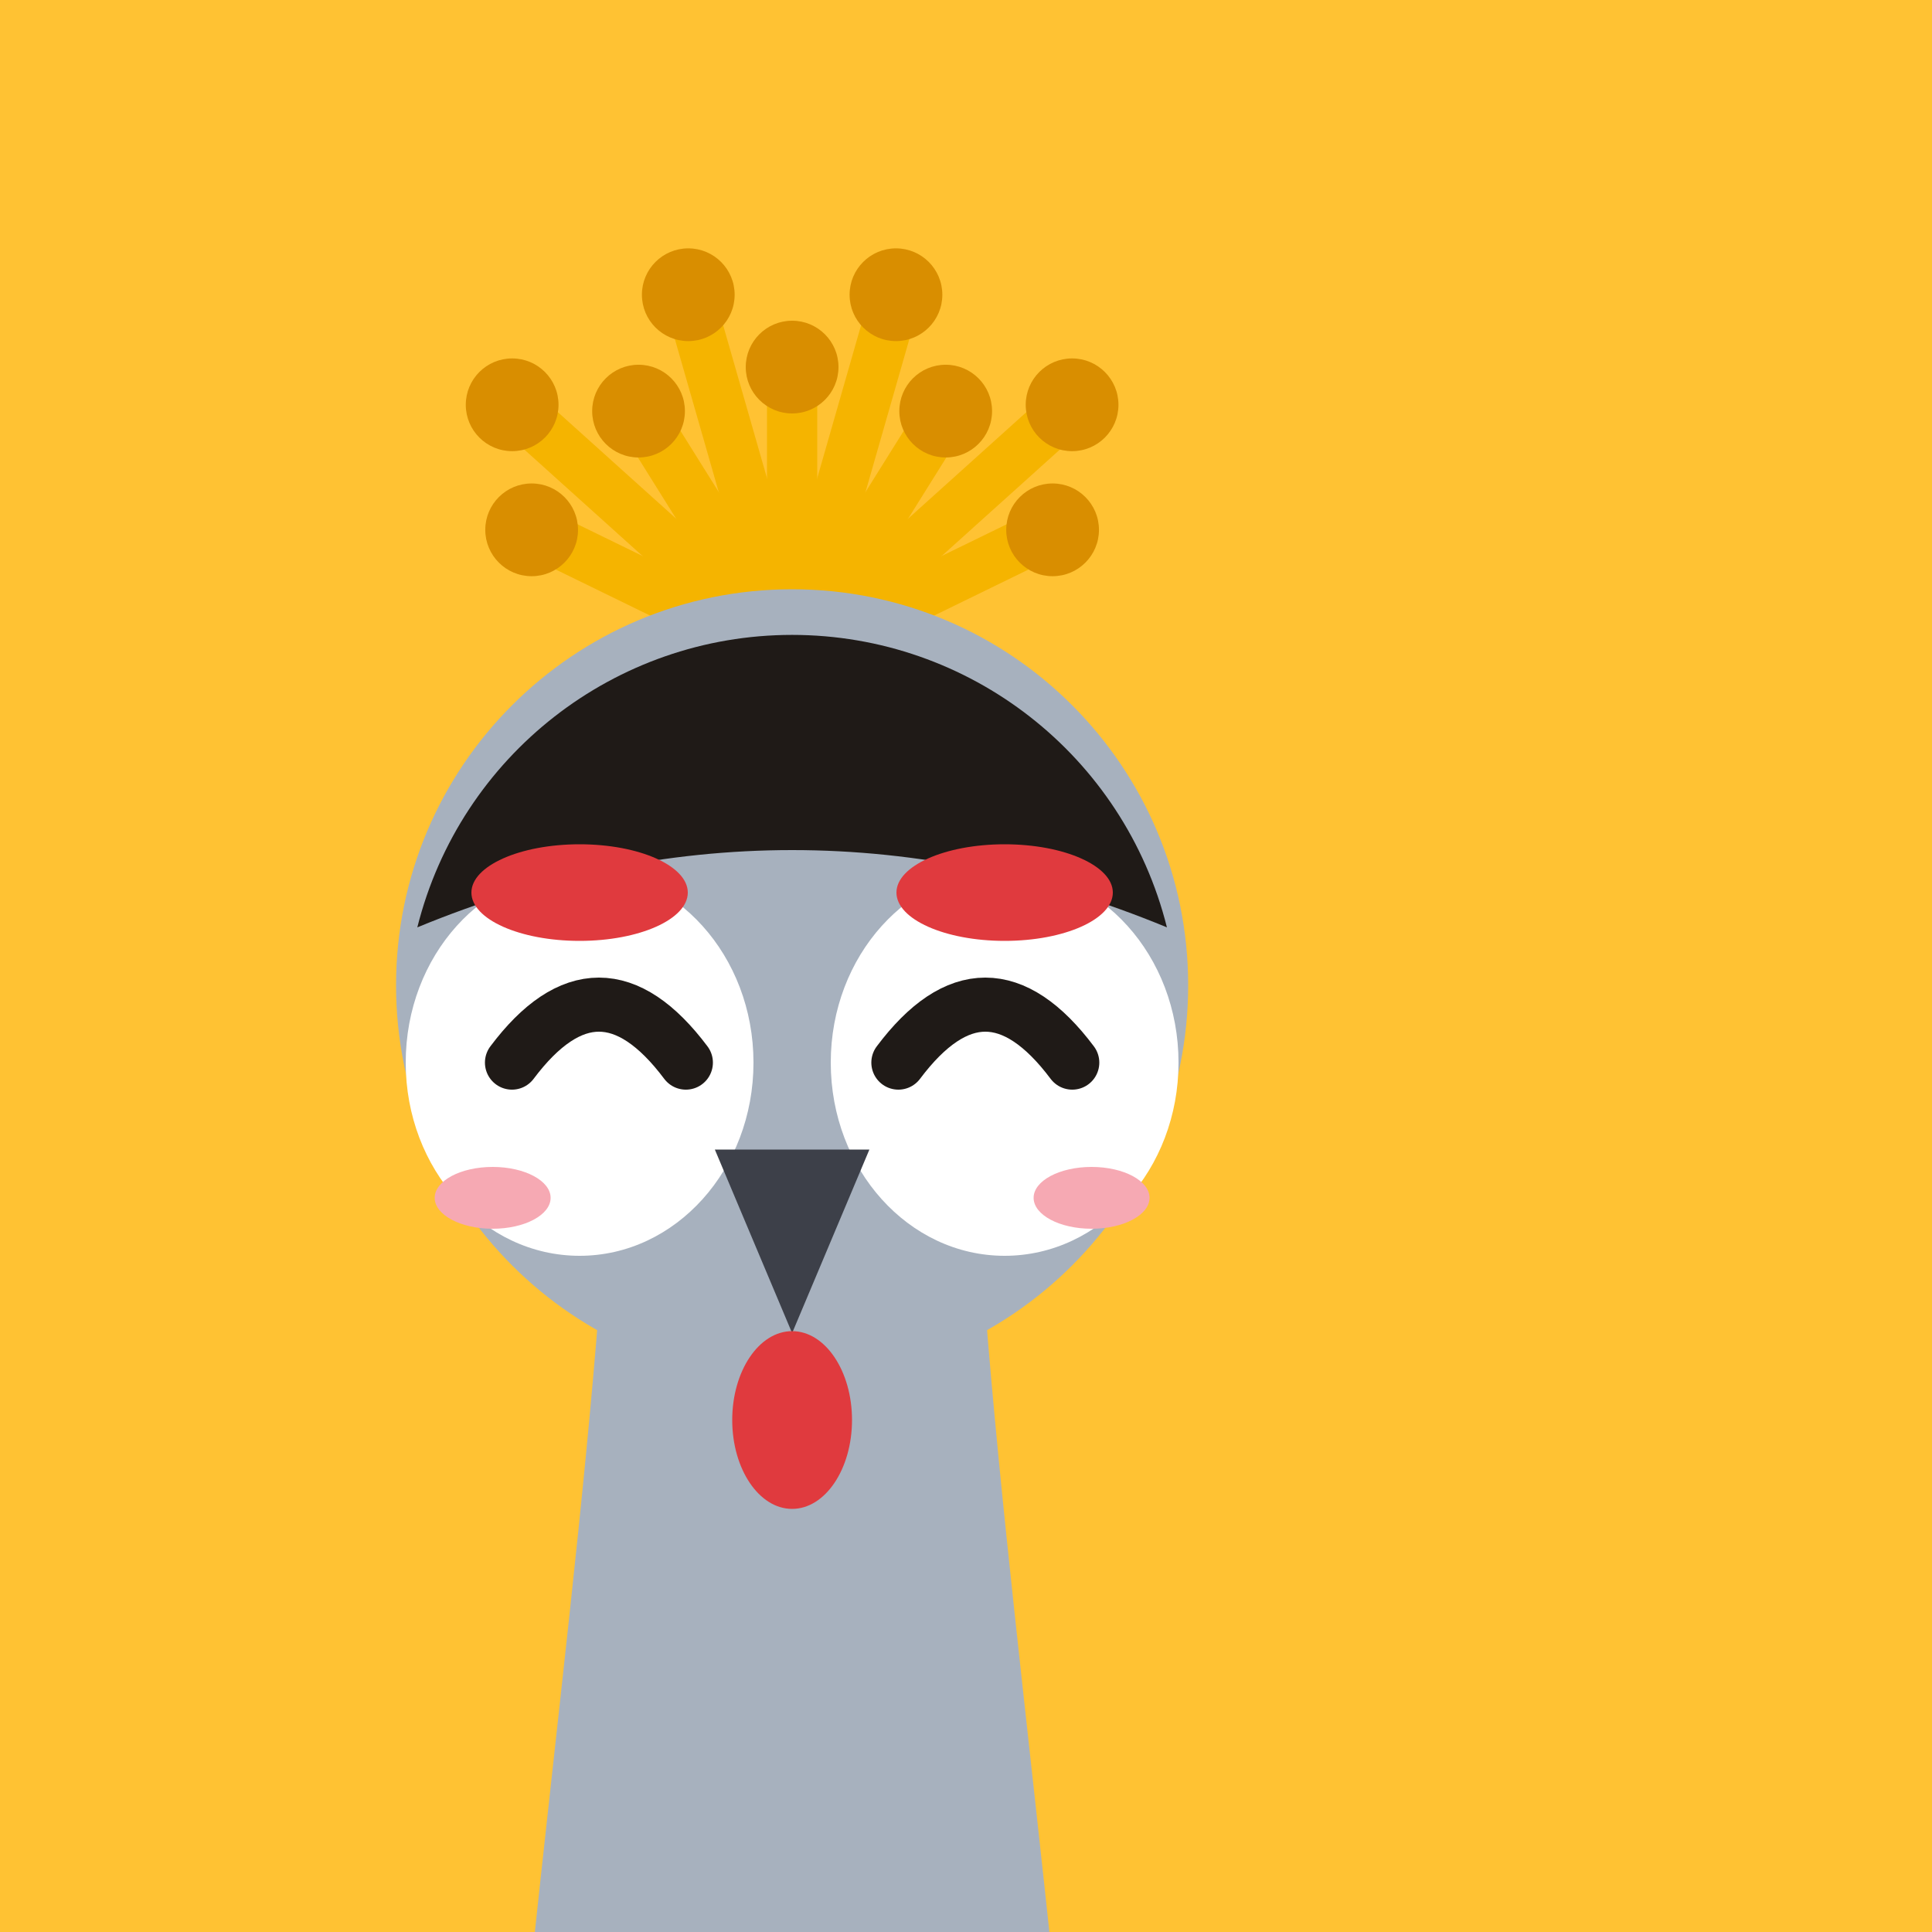
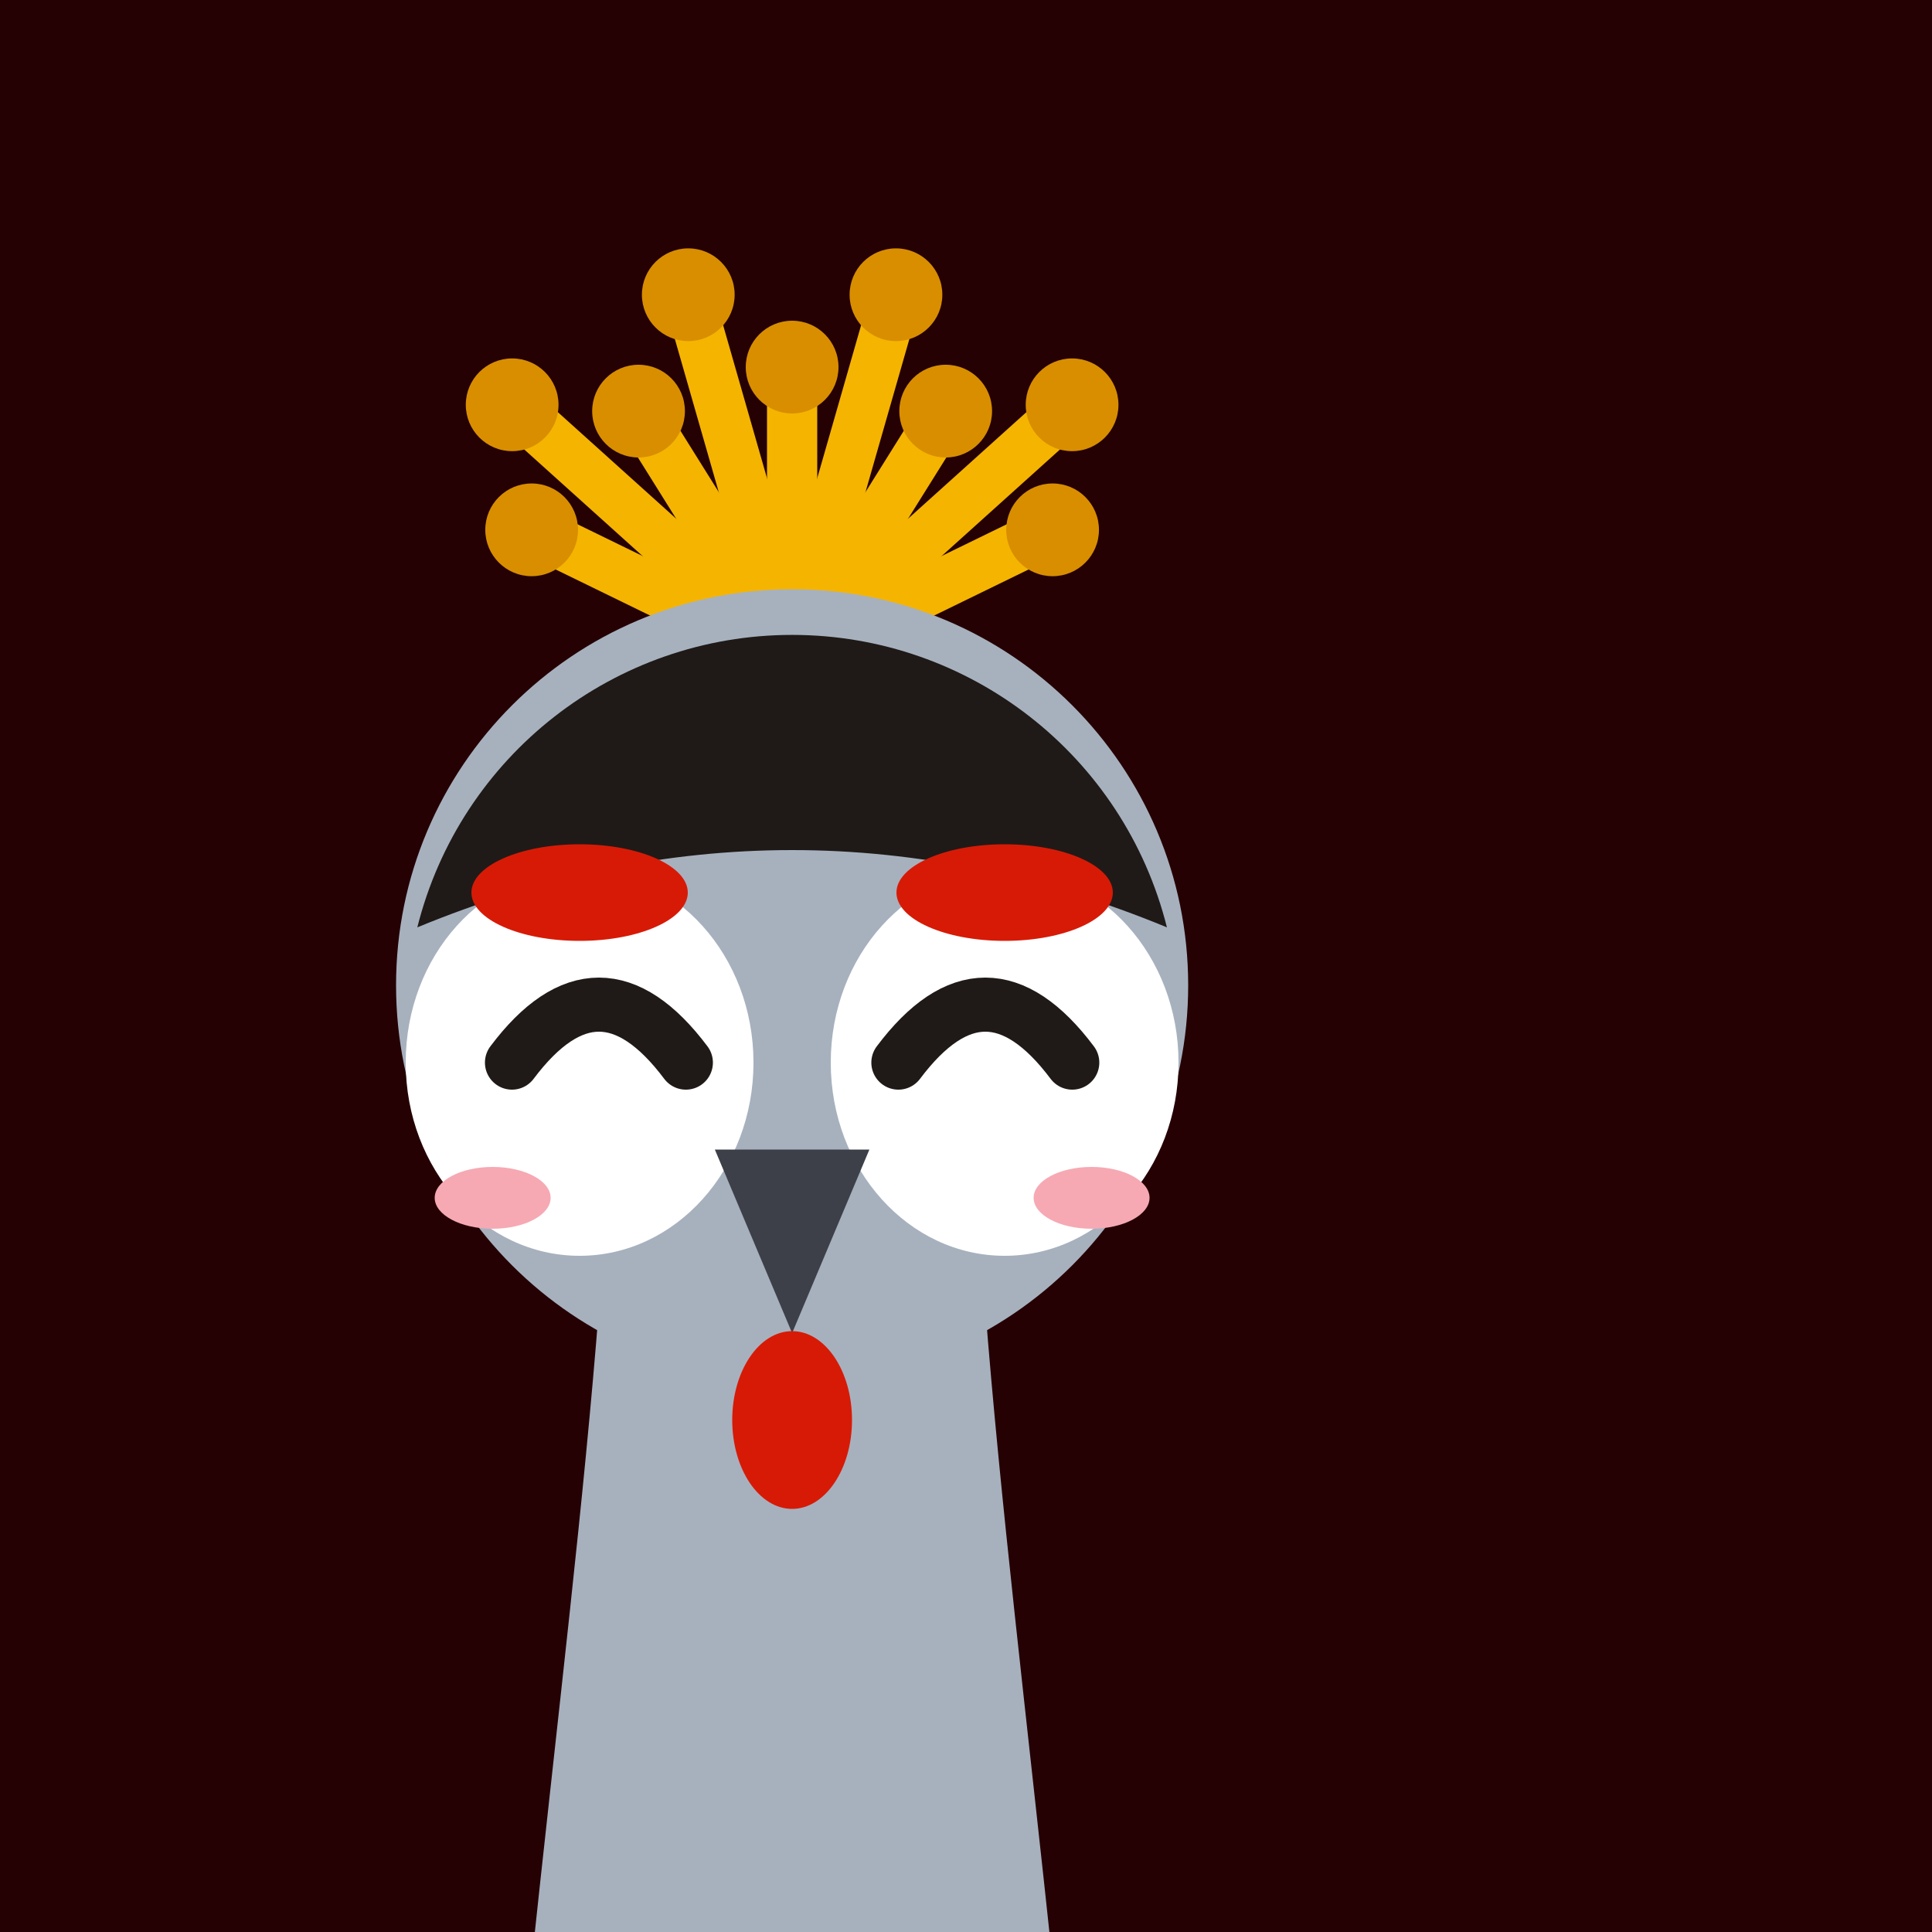
<svg xmlns="http://www.w3.org/2000/svg" width="1024" height="1024" viewBox="19 0 100 100">
-   <rect x="-100" y="-100" width="400" height="400" fill="#FFC233" />
+   <rect x="-100" y="-100" width="400" height="400" fill="#250104" />
  <line x1="60" y1="34" x2="46.518" y2="27.424" stroke="#F5B400" stroke-width="2.6" stroke-linecap="round" />
  <circle cx="46.518" cy="27.424" r="2.4" fill="#D98E00" />
  <line x1="60" y1="34" x2="45.509" y2="20.952" stroke="#F5B400" stroke-width="2.6" stroke-linecap="round" />
  <circle cx="45.509" cy="20.952" r="2.4" fill="#D98E00" />
  <line x1="60" y1="34" x2="52.051" y2="21.279" stroke="#F5B400" stroke-width="2.6" stroke-linecap="round" />
  <circle cx="52.051" cy="21.279" r="2.4" fill="#D98E00" />
  <line x1="60" y1="34" x2="54.625" y2="15.255" stroke="#F5B400" stroke-width="2.6" stroke-linecap="round" />
  <circle cx="54.625" cy="15.255" r="2.4" fill="#D98E00" />
  <line x1="60" y1="34" x2="60" y2="19" stroke="#F5B400" stroke-width="2.6" stroke-linecap="round" />
  <circle cx="60" cy="19" r="2.4" fill="#D98E00" />
  <line x1="60" y1="34" x2="65.375" y2="15.255" stroke="#F5B400" stroke-width="2.6" stroke-linecap="round" />
  <circle cx="65.375" cy="15.255" r="2.4" fill="#D98E00" />
  <line x1="60" y1="34" x2="67.949" y2="21.279" stroke="#F5B400" stroke-width="2.6" stroke-linecap="round" />
  <circle cx="67.949" cy="21.279" r="2.4" fill="#D98E00" />
  <line x1="60" y1="34" x2="74.491" y2="20.952" stroke="#F5B400" stroke-width="2.6" stroke-linecap="round" />
  <circle cx="74.491" cy="20.952" r="2.4" fill="#D98E00" />
  <line x1="60" y1="34" x2="73.482" y2="27.424" stroke="#F5B400" stroke-width="2.6" stroke-linecap="round" />
  <circle cx="73.482" cy="27.424" r="2.4" fill="#D98E00" />
  <path d="M50.5 60 C49.5 80 46 100 43 140 L77 140 C74 100 70.5 80 69.5 60 Z" fill="#A7B1BE" />
  <circle cx="60" cy="51" r="20.5" fill="#A7B1BE" />
  <path d="M40.6 48 A20 20 0 0 1 79.4 48 Q60 40 40.6 48 Z" fill="#1F1A17" />
  <ellipse cx="49" cy="55" rx="9" ry="10" fill="#fff" />
  <ellipse cx="71" cy="55" rx="9" ry="10" fill="#fff" />
-   <ellipse cx="49" cy="46.2" rx="5.6" ry="2.5" fill="#E03A3E" />
-   <ellipse cx="71" cy="46.2" rx="5.6" ry="2.5" fill="#E03A3E" />
+   <ellipse cx="49" cy="46.2" rx="5.6" ry="2.5" fill="#D71A06" />
+   <ellipse cx="71" cy="46.2" rx="5.6" ry="2.5" fill="#D71A06" />
  <path d="M45.5 55 Q50 49 54.5 55 M65.5 55 Q70 49 74.5 55" stroke="#1F1A17" stroke-width="2.8" stroke-linecap="round" fill="none" />
  <ellipse cx="44.5" cy="62" rx="3" ry="1.6" fill="#F6A9B3" />
  <ellipse cx="75.5" cy="62" rx="3" ry="1.6" fill="#F6A9B3" />
  <path d="M56 59.5 L64 59.5 L60 69 Z" fill="#3D4049" />
-   <ellipse cx="60" cy="73.5" rx="3.1" ry="4.6" fill="#E03A3E" />
+   <ellipse cx="60" cy="73.5" rx="3.1" ry="4.6" fill="#D71A06" />
</svg>
